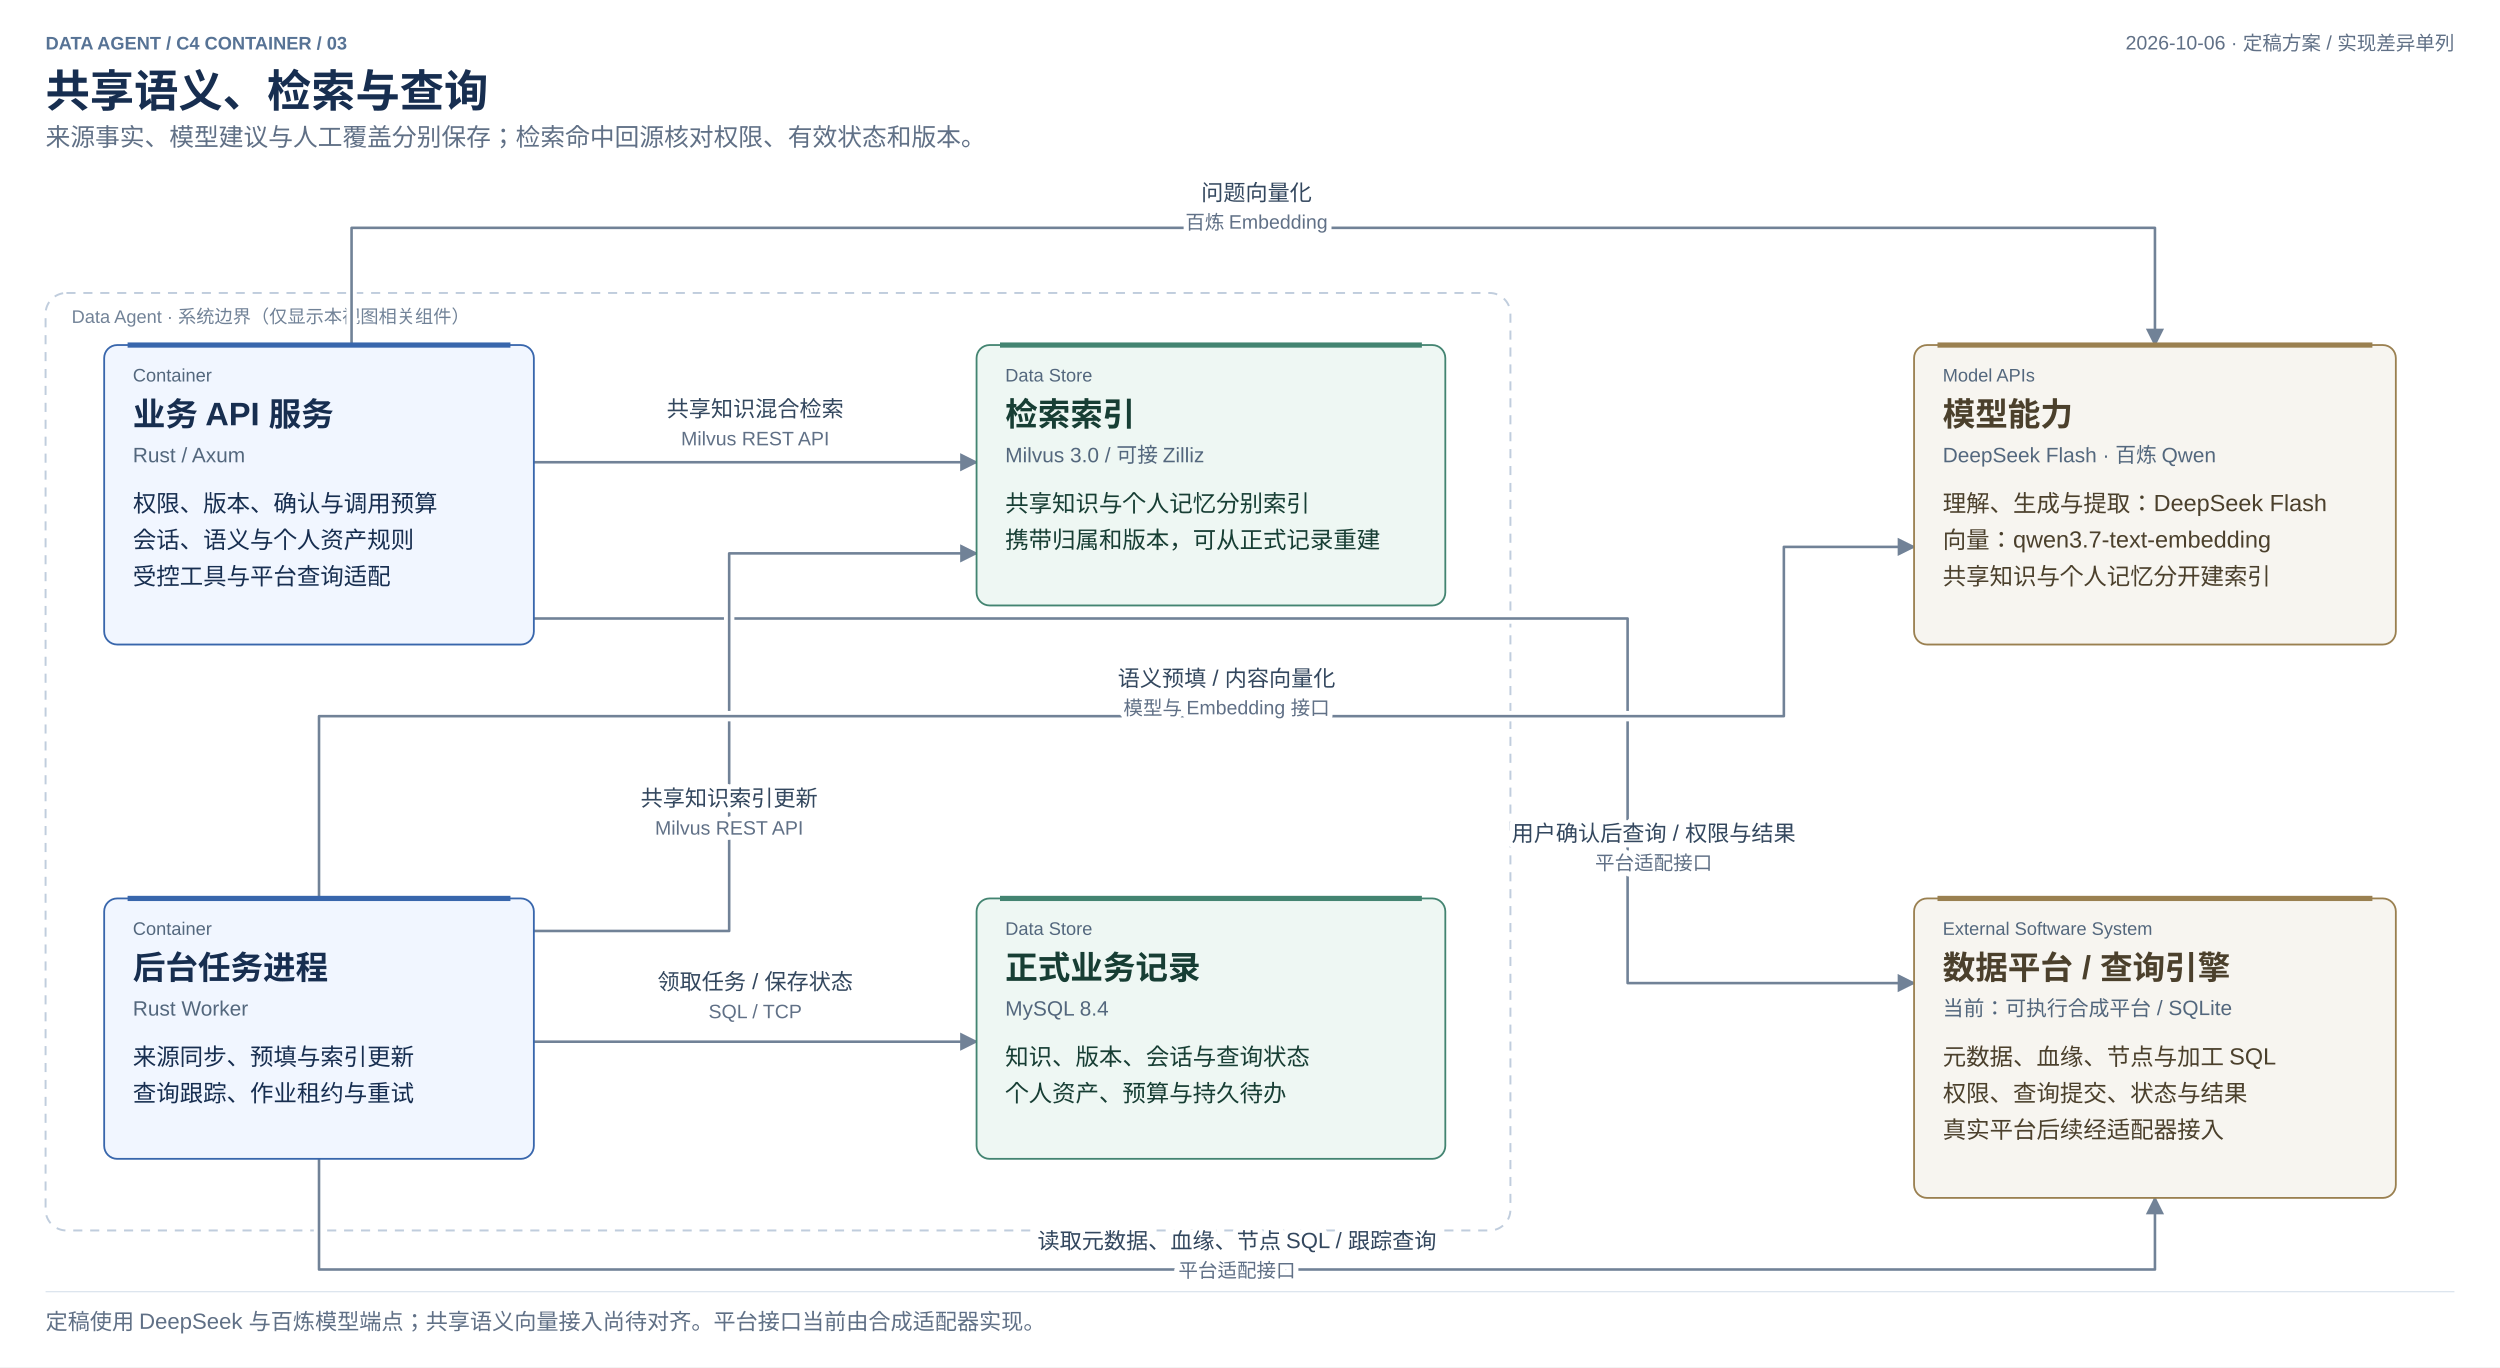
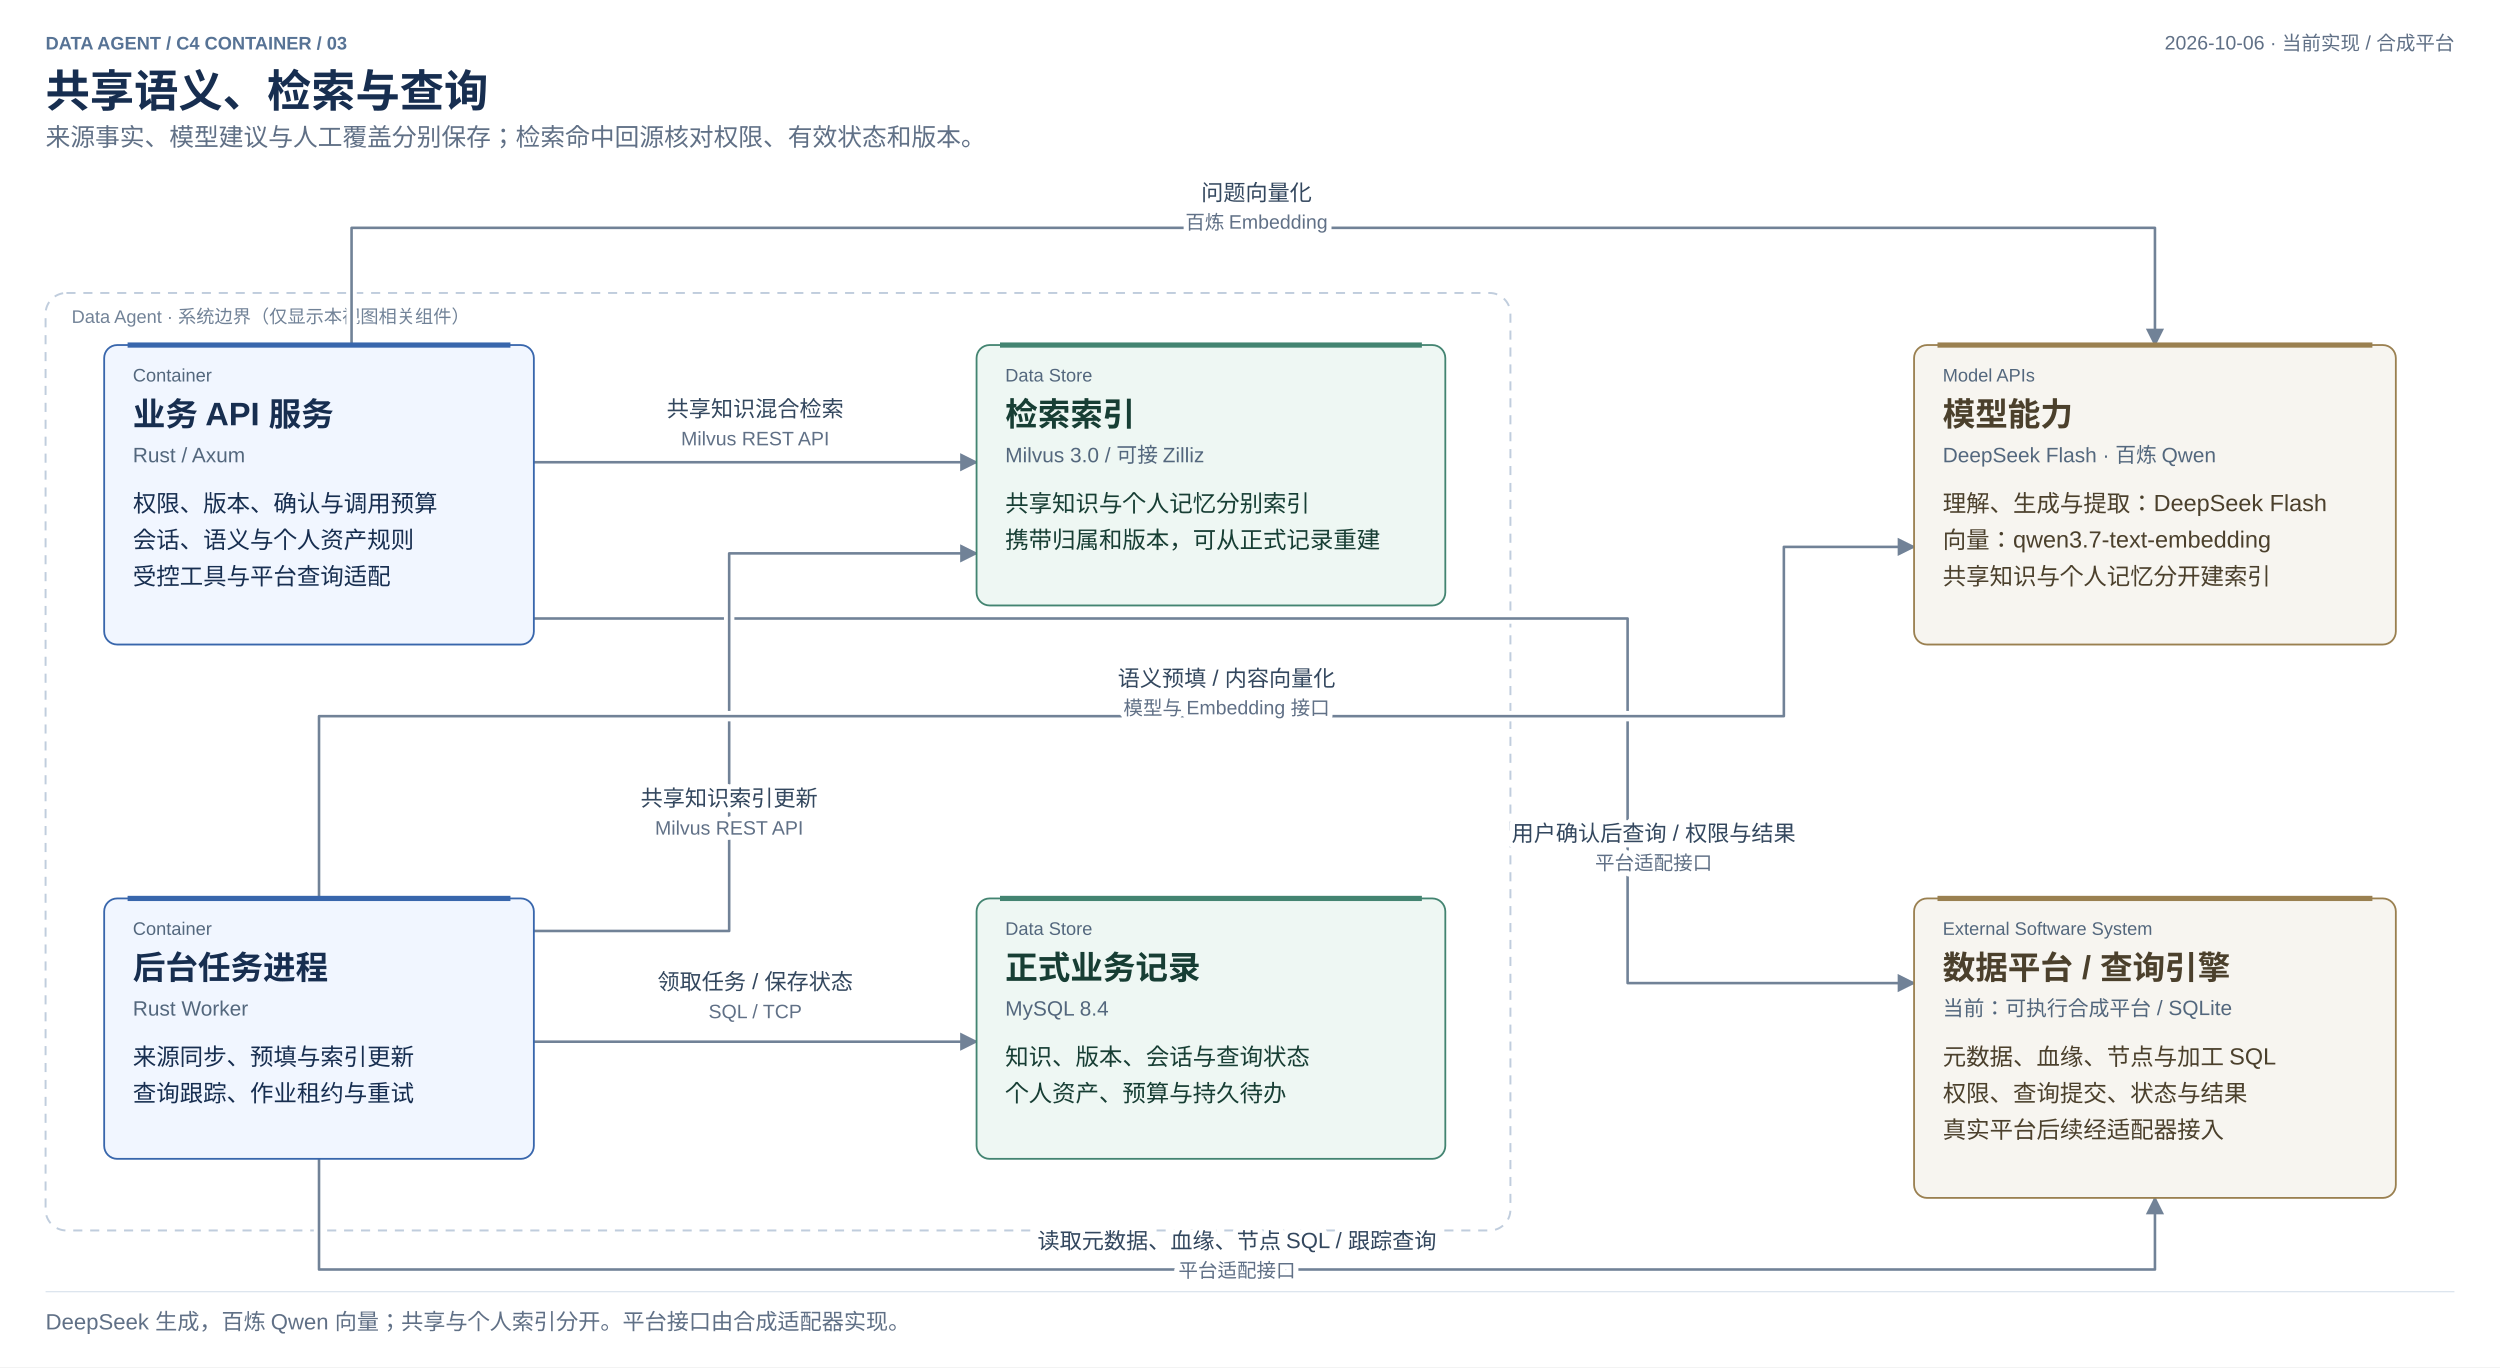
<svg xmlns="http://www.w3.org/2000/svg" width="1920" height="1050" viewBox="0 0 1920 1050" role="img" aria-labelledby="title description">
  <g transform="translate(0 0)">
    <g class="view" data-view="knowledge" font-family="Arial, PingFang SC, Microsoft YaHei, sans-serif">
      <defs>
        <marker id="arrow-knowledge" viewBox="0 0 10 10" refX="9" refY="5" markerWidth="7" markerHeight="7" orient="auto">
          <path d="M0 0 L10 5 L0 10Z" fill="#718297" />
        </marker>
      </defs>
      <rect width="1920" height="1050" fill="white" />
      <text x="35" y="38" font-size="14" font-weight="600" fill="#577395" text-anchor="start">DATA AGENT  /  C4 CONTAINER  /  03</text>
      <text x="35" y="82" font-size="34" font-weight="650" fill="#172e50" text-anchor="start">共享语义、检索与查询</text>
      <text x="35" y="112" font-size="19" font-weight="400" fill="#607086" text-anchor="start">来源事实、模型建议与人工覆盖分别保存；检索命中回源核对权限、有效状态和版本。</text>
-       <text x="1885" y="38" font-size="15" font-weight="500" fill="#607086" text-anchor="end">2026-10-06 · 定稿方案 / 实现差异单列</text>
+       <text x="1885" y="38" font-size="15" font-weight="500" fill="#607086" text-anchor="end">2026-10-06 · 当前实现 / 合成平台</text>
      <g class="boundary" fill="none" stroke="#c0cddd" stroke-width="1.5" stroke-dasharray="7 6">
        <rect x="35" y="225" width="1125" height="720" rx="16" />
      </g>
      <text x="55" y="248" font-size="14" font-weight="500" fill="#718297" text-anchor="start">Data Agent · 系统边界（仅显示本视图相关组件）</text>
      <g class="relationship" data-edge="search" data-source="api" data-target="vector">
        <path d="M410 355 L750 355" fill="none" stroke="white" stroke-width="8" />
        <path d="M410 355 L750 355" fill="none" stroke="#718297" stroke-width="2" stroke-linejoin="round" marker-end="url(#arrow-knowledge)" />
      </g>
      <g class="relationship" data-edge="embed-query" data-source="api" data-target="models">
        <path d="M270 265 L270 175 L1655 175 L1655 265" fill="none" stroke="white" stroke-width="8" />
        <path d="M270 265 L270 175 L1655 175 L1655 265" fill="none" stroke="#718297" stroke-width="2" stroke-linejoin="round" marker-end="url(#arrow-knowledge)" />
      </g>
      <g class="relationship" data-edge="execute" data-source="api" data-target="platform">
        <path d="M410 475 L1250 475 L1250 755 L1470 755" fill="none" stroke="white" stroke-width="8" />
        <path d="M410 475 L1250 475 L1250 755 L1470 755" fill="none" stroke="#718297" stroke-width="2" stroke-linejoin="round" marker-end="url(#arrow-knowledge)" />
      </g>
      <g class="relationship" data-edge="claim" data-source="worker" data-target="mysql">
        <path d="M410 800 L750 800" fill="none" stroke="white" stroke-width="8" />
        <path d="M410 800 L750 800" fill="none" stroke="#718297" stroke-width="2" stroke-linejoin="round" marker-end="url(#arrow-knowledge)" />
      </g>
      <g class="relationship" data-edge="index" data-source="worker" data-target="vector">
        <path d="M410 715 L560 715 L560 425 L750 425" fill="none" stroke="white" stroke-width="8" />
        <path d="M410 715 L560 715 L560 425 L750 425" fill="none" stroke="#718297" stroke-width="2" stroke-linejoin="round" marker-end="url(#arrow-knowledge)" />
      </g>
      <g class="relationship" data-edge="sync" data-source="worker" data-target="platform">
        <path d="M245 890 L245 975 L1655 975 L1655 920" fill="none" stroke="white" stroke-width="8" />
        <path d="M245 890 L245 975 L1655 975 L1655 920" fill="none" stroke="#718297" stroke-width="2" stroke-linejoin="round" marker-end="url(#arrow-knowledge)" />
      </g>
      <g class="relationship" data-edge="prefill" data-source="worker" data-target="models">
        <path d="M245 690 L245 550 L1370 550 L1370 420 L1470 420" fill="none" stroke="white" stroke-width="8" />
        <path d="M245 690 L245 550 L1370 550 L1370 420 L1470 420" fill="none" stroke="#718297" stroke-width="2" stroke-linejoin="round" marker-end="url(#arrow-knowledge)" />
      </g>
      <g class="node" data-node="api">
        <rect class="node-box" x="80" y="265" width="330" height="230" rx="10" fill="#f1f6ff" stroke="#3866ac" stroke-width="1.4" />
        <path d="M98 265 H392" stroke="#3866ac" stroke-width="4" />
        <text x="102" y="293" font-size="14" font-weight="500" fill="#53677d" text-anchor="start">Container</text>
        <text x="102" y="327" font-size="25" font-weight="650" fill="#172e50" text-anchor="start">业务 API 服务</text>
        <text x="102" y="355" font-size="16" font-weight="500" fill="#53677d" text-anchor="start">Rust / Axum</text>
        <text x="102" y="393" font-size="18" font-weight="400" fill="#172e50" text-anchor="start">权限、版本、确认与调用预算</text>
        <text x="102" y="421" font-size="18" font-weight="400" fill="#172e50" text-anchor="start">会话、语义与个人资产规则</text>
        <text x="102" y="449" font-size="18" font-weight="400" fill="#172e50" text-anchor="start">受控工具与平台查询适配</text>
      </g>
      <g class="node" data-node="vector">
        <rect class="node-box" x="750" y="265" width="360" height="200" rx="10" fill="#eef7f3" stroke="#438471" stroke-width="1.4" />
        <path d="M768 265 H1092" stroke="#438471" stroke-width="4" />
        <text x="772" y="293" font-size="14" font-weight="500" fill="#53677d" text-anchor="start">Data Store</text>
        <text x="772" y="327" font-size="25" font-weight="650" fill="#173e34" text-anchor="start">检索索引</text>
        <text x="772" y="355" font-size="16" font-weight="500" fill="#53677d" text-anchor="start">Milvus 3.0 / 可接 Zilliz</text>
        <text x="772" y="393" font-size="18" font-weight="400" fill="#173e34" text-anchor="start">共享知识与个人记忆分别索引</text>
        <text x="772" y="421" font-size="18" font-weight="400" fill="#173e34" text-anchor="start">携带归属和版本，可从正式记录重建</text>
      </g>
      <g class="node" data-node="models">
        <rect class="node-box" x="1470" y="265" width="370" height="230" rx="10" fill="#f7f5f0" stroke="#9a8050" stroke-width="1.4" />
        <path d="M1488 265 H1822" stroke="#9a8050" stroke-width="4" />
        <text x="1492" y="293" font-size="14" font-weight="500" fill="#53677d" text-anchor="start">Model APIs</text>
        <text x="1492" y="327" font-size="25" font-weight="650" fill="#4b402c" text-anchor="start">模型能力</text>
        <text x="1492" y="355" font-size="16" font-weight="500" fill="#53677d" text-anchor="start">DeepSeek Flash · 百炼 Qwen</text>
        <text x="1492" y="393" font-size="18" font-weight="400" fill="#4b402c" text-anchor="start">理解、生成与提取：DeepSeek Flash</text>
        <text x="1492" y="421" font-size="18" font-weight="400" fill="#4b402c" text-anchor="start">向量：qwen3.7-text-embedding</text>
        <text x="1492" y="449" font-size="18" font-weight="400" fill="#4b402c" text-anchor="start">共享知识与个人记忆分开建索引</text>
      </g>
      <g class="node" data-node="worker">
        <rect class="node-box" x="80" y="690" width="330" height="200" rx="10" fill="#f1f6ff" stroke="#3866ac" stroke-width="1.4" />
        <path d="M98 690 H392" stroke="#3866ac" stroke-width="4" />
        <text x="102" y="718" font-size="14" font-weight="500" fill="#53677d" text-anchor="start">Container</text>
        <text x="102" y="752" font-size="25" font-weight="650" fill="#172e50" text-anchor="start">后台任务进程</text>
        <text x="102" y="780" font-size="16" font-weight="500" fill="#53677d" text-anchor="start">Rust Worker</text>
        <text x="102" y="818" font-size="18" font-weight="400" fill="#172e50" text-anchor="start">来源同步、预填与索引更新</text>
        <text x="102" y="846" font-size="18" font-weight="400" fill="#172e50" text-anchor="start">查询跟踪、作业租约与重试</text>
      </g>
      <g class="node" data-node="mysql">
        <rect class="node-box" x="750" y="690" width="360" height="200" rx="10" fill="#eef7f3" stroke="#438471" stroke-width="1.4" />
        <path d="M768 690 H1092" stroke="#438471" stroke-width="4" />
        <text x="772" y="718" font-size="14" font-weight="500" fill="#53677d" text-anchor="start">Data Store</text>
        <text x="772" y="752" font-size="25" font-weight="650" fill="#173e34" text-anchor="start">正式业务记录</text>
        <text x="772" y="780" font-size="16" font-weight="500" fill="#53677d" text-anchor="start">MySQL 8.4</text>
        <text x="772" y="818" font-size="18" font-weight="400" fill="#173e34" text-anchor="start">知识、版本、会话与查询状态</text>
        <text x="772" y="846" font-size="18" font-weight="400" fill="#173e34" text-anchor="start">个人资产、预算与持久待办</text>
      </g>
      <g class="node" data-node="platform">
        <rect class="node-box" x="1470" y="690" width="370" height="230" rx="10" fill="#f7f5f0" stroke="#9a8050" stroke-width="1.4" />
        <path d="M1488 690 H1822" stroke="#9a8050" stroke-width="4" />
        <text x="1492" y="718" font-size="14" font-weight="500" fill="#53677d" text-anchor="start">External Software System</text>
        <text x="1492" y="752" font-size="25" font-weight="650" fill="#4b402c" text-anchor="start">数据平台 / 查询引擎</text>
        <text x="1492" y="780" font-size="16" font-weight="500" fill="#53677d" text-anchor="start">当前：可执行合成平台 / SQLite</text>
        <text x="1492" y="818" font-size="18" font-weight="400" fill="#4b402c" text-anchor="start">元数据、血缘、节点与加工 SQL</text>
        <text x="1492" y="846" font-size="18" font-weight="400" fill="#4b402c" text-anchor="start">权限、查询提交、状态与结果</text>
        <text x="1492" y="874" font-size="18" font-weight="400" fill="#4b402c" text-anchor="start">真实平台后续经适配器接入</text>
      </g>
      <g class="edge-label" data-edge="search">
        <text x="580" y="320" font-size="17" font-weight="500" fill="#33475e" text-anchor="middle" paint-order="stroke" stroke="white" stroke-width="8" stroke-linejoin="round">共享知识混合检索</text>
        <text x="580" y="342" font-size="15" font-weight="400" fill="#607086" text-anchor="middle" paint-order="stroke" stroke="white" stroke-width="8" stroke-linejoin="round">Milvus REST API</text>
      </g>
      <g class="edge-label" data-edge="embed-query">
        <text x="965" y="154" font-size="17" font-weight="500" fill="#33475e" text-anchor="middle" paint-order="stroke" stroke="white" stroke-width="8" stroke-linejoin="round">问题向量化</text>
        <text x="965" y="176" font-size="15" font-weight="400" fill="#607086" text-anchor="middle" paint-order="stroke" stroke="white" stroke-width="8" stroke-linejoin="round">百炼 Embedding</text>
      </g>
      <g class="edge-label" data-edge="execute">
        <text x="1270" y="646" font-size="17" font-weight="500" fill="#33475e" text-anchor="middle" paint-order="stroke" stroke="white" stroke-width="8" stroke-linejoin="round">用户确认后查询 / 权限与结果</text>
        <text x="1270" y="668" font-size="15" font-weight="400" fill="#607086" text-anchor="middle" paint-order="stroke" stroke="white" stroke-width="8" stroke-linejoin="round">平台适配接口</text>
      </g>
      <g class="edge-label" data-edge="claim">
        <text x="580" y="760" font-size="17" font-weight="500" fill="#33475e" text-anchor="middle" paint-order="stroke" stroke="white" stroke-width="8" stroke-linejoin="round">领取任务 / 保存状态</text>
        <text x="580" y="782" font-size="15" font-weight="400" fill="#607086" text-anchor="middle" paint-order="stroke" stroke="white" stroke-width="8" stroke-linejoin="round">SQL / TCP</text>
      </g>
      <g class="edge-label" data-edge="index">
        <text x="560" y="619" font-size="17" font-weight="500" fill="#33475e" text-anchor="middle" paint-order="stroke" stroke="white" stroke-width="8" stroke-linejoin="round">共享知识索引更新</text>
        <text x="560" y="641" font-size="15" font-weight="400" fill="#607086" text-anchor="middle" paint-order="stroke" stroke="white" stroke-width="8" stroke-linejoin="round">Milvus REST API</text>
      </g>
      <g class="edge-label" data-edge="sync">
        <text x="950" y="959" font-size="17" font-weight="500" fill="#33475e" text-anchor="middle" paint-order="stroke" stroke="white" stroke-width="8" stroke-linejoin="round">读取元数据、血缘、节点 SQL / 跟踪查询</text>
        <text x="950" y="981" font-size="15" font-weight="400" fill="#607086" text-anchor="middle" paint-order="stroke" stroke="white" stroke-width="8" stroke-linejoin="round">平台适配接口</text>
      </g>
      <g class="edge-label" data-edge="prefill">
        <text x="942" y="527" font-size="17" font-weight="500" fill="#33475e" text-anchor="middle" paint-order="stroke" stroke="white" stroke-width="8" stroke-linejoin="round">语义预填 / 内容向量化</text>
        <text x="942" y="549" font-size="15" font-weight="400" fill="#607086" text-anchor="middle" paint-order="stroke" stroke="white" stroke-width="8" stroke-linejoin="round">模型与 Embedding 接口</text>
      </g>
      <line x1="35" y1="992" x2="1885" y2="992" stroke="#dde5ee" />
-       <text x="35" y="1021" font-size="17" font-weight="400" fill="#607086" text-anchor="start">定稿使用 DeepSeek 与百炼模型端点；共享语义向量接入尚待对齐。平台接口当前由合成适配器实现。</text>
+       <text x="35" y="1021" font-size="17" font-weight="400" fill="#607086" text-anchor="start">DeepSeek 生成，百炼 Qwen 向量；共享与个人索引分开。平台接口由合成适配器实现。</text>
    </g>
  </g>
</svg>
